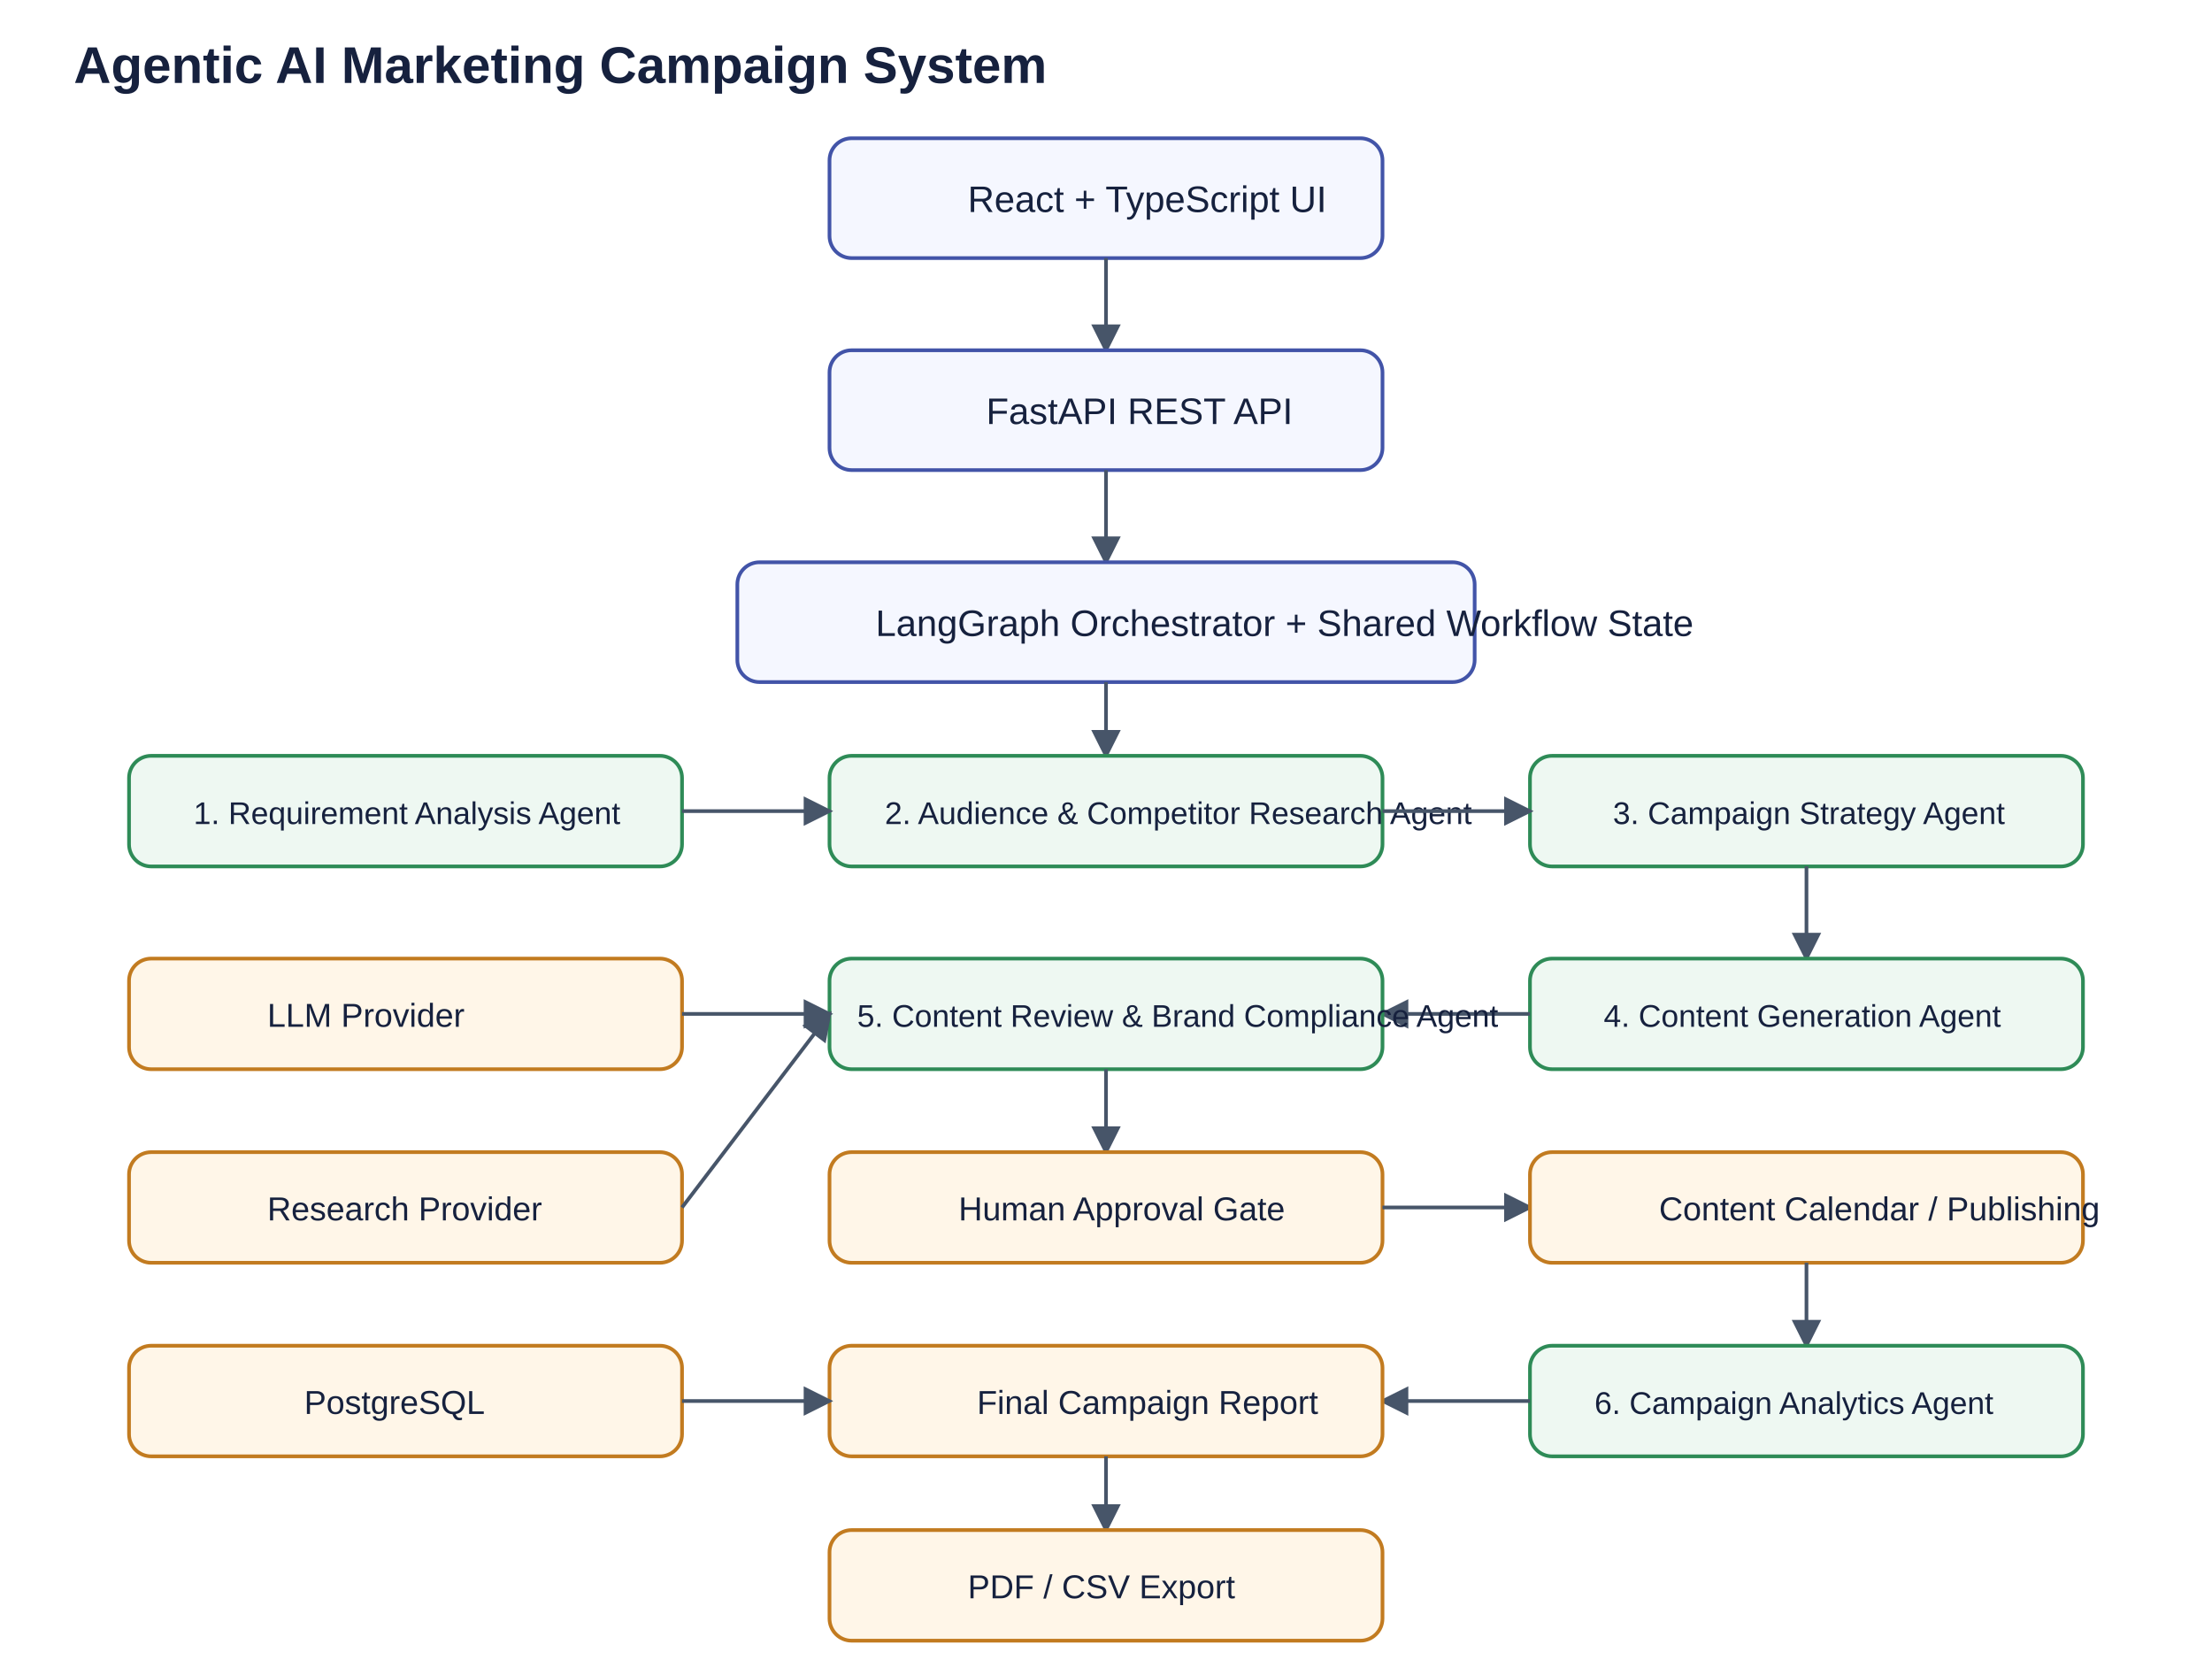
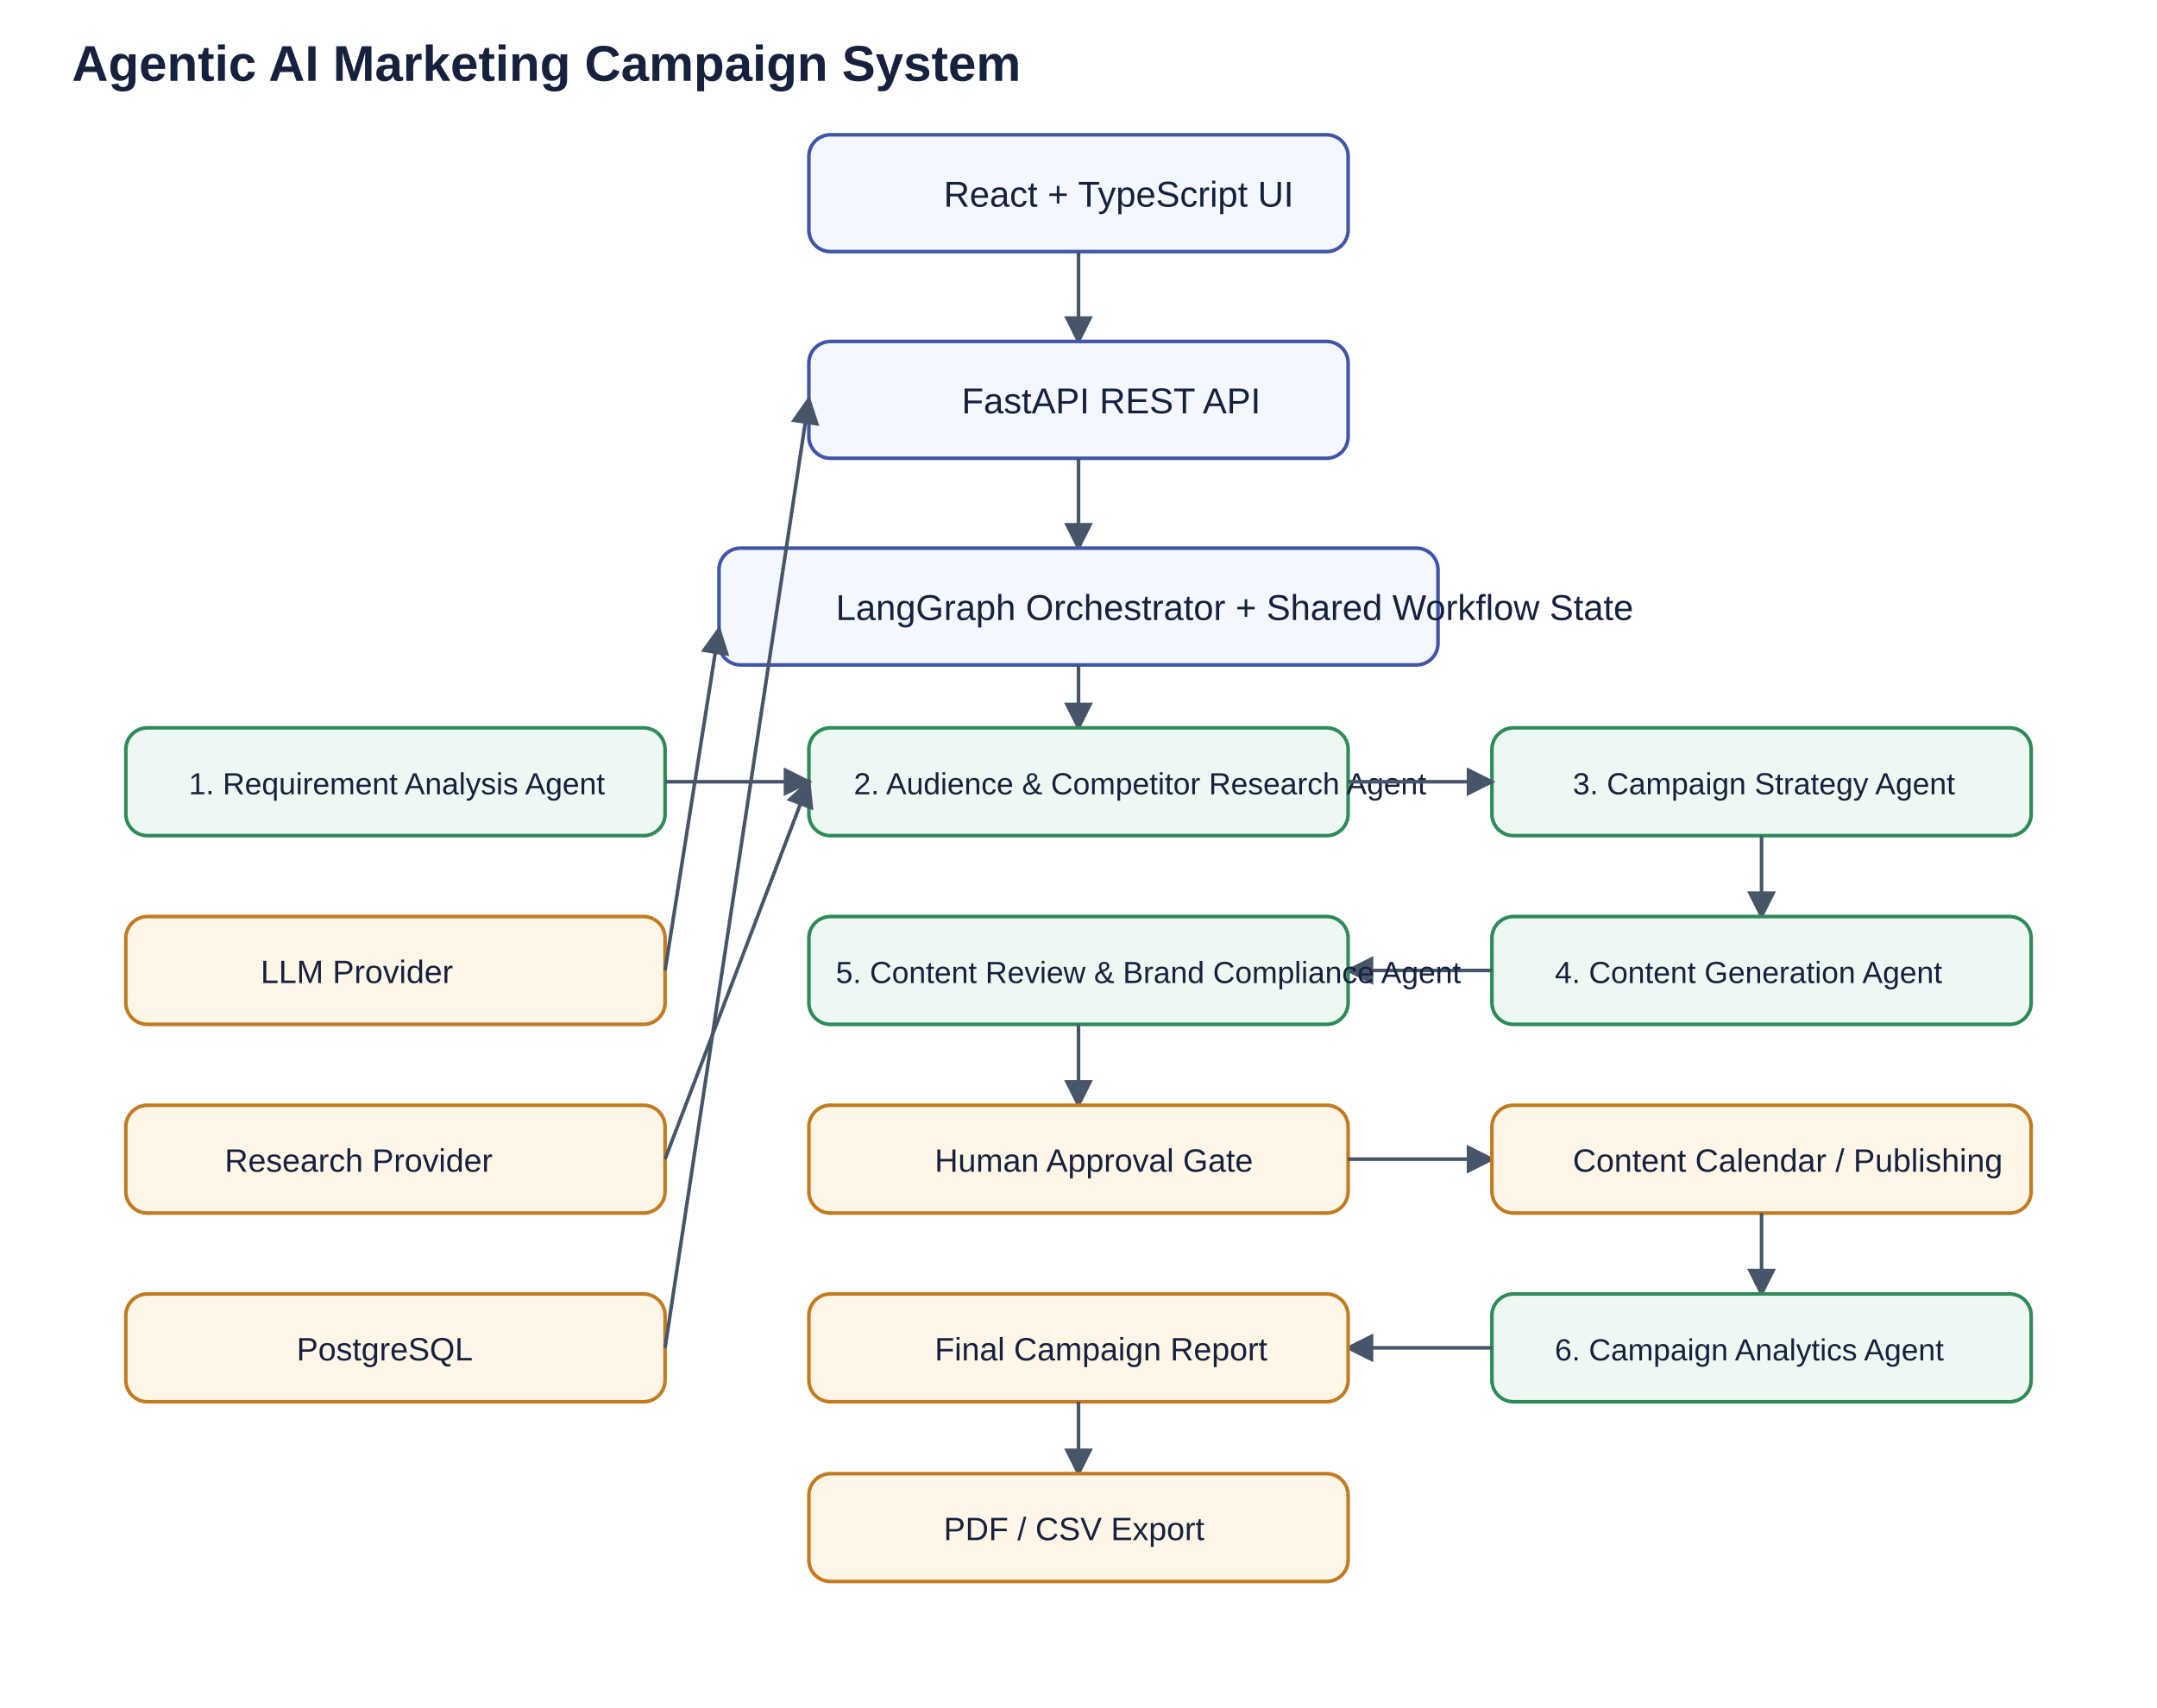
- <svg xmlns="http://www.w3.org/2000/svg" width="1200" height="900" viewBox="0 0 1200 900">
-   <style> text{font-family:Arial,sans-serif;fill:#16213e} .box{fill:#f5f7ff;stroke:#4254a8;stroke-width:2} .agent{fill:#eef8f2;stroke:#2e8b57;stroke-width:2} .aux{fill:#fff6e8;stroke:#c27b20;stroke-width:2} .arrow{stroke:#475569;stroke-width:2;marker-end:url(#a)} </style>
+ <svg xmlns="http://www.w3.org/2000/svg" width="1200" height="950" viewBox="0 0 1200 950">
+   <style>
+ text{font-family:Arial,sans-serif;fill:#16213e}
+ .box{fill:#f5f7ff;stroke:#4254a8;stroke-width:2}
+ .agent{fill:#eef8f2;stroke:#2e8b57;stroke-width:2}
+ .aux{fill:#fff6e8;stroke:#c27b20;stroke-width:2}
+ .arrow{stroke:#475569;stroke-width:2;fill:none;marker-end:url(#a)}
+ </style>
  <defs>
    <marker id="a" markerWidth="8" markerHeight="8" refX="7" refY="4" orient="auto">
      <path d="M0,0 L8,4 L0,8 z" fill="#475569" />
    </marker>
  </defs>
-   <text x="40" y="45" font-size="28" font-weight="700"> Agentic AI Marketing Campaign System </text>
+   <text x="40" y="45" font-size="28" font-weight="700">
+ Agentic AI Marketing Campaign System
+ </text>
  <rect class="box" x="450" y="75" width="300" height="65" rx="12" />
  <text x="525" y="115" font-size="20">React + TypeScript UI</text>
  <line class="arrow" x1="600" y1="140" x2="600" y2="190" />
  <rect class="box" x="450" y="190" width="300" height="65" rx="12" />
  <text x="535" y="230" font-size="20">FastAPI REST API</text>
  <line class="arrow" x1="600" y1="255" x2="600" y2="305" />
  <rect class="box" x="400" y="305" width="400" height="65" rx="12" />
-   <text x="475" y="345" font-size="20"> LangGraph Orchestrator + Shared Workflow State </text>
-   <line class="arrow" x1="600" y1="370" x2="600" y2="410" />
-   <rect class="agent" x="70" y="410" width="300" height="60" rx="12" />
-   <text x="105" y="447" font-size="17">1. Requirement Analysis Agent</text>
-   <rect class="agent" x="450" y="410" width="300" height="60" rx="12" />
-   <text x="480" y="447" font-size="17"> 2. Audience &amp; Competitor Research Agent </text>
-   <rect class="agent" x="830" y="410" width="300" height="60" rx="12" />
-   <text x="875" y="447" font-size="17">3. Campaign Strategy Agent</text>
-   <line class="arrow" x1="370" y1="440" x2="450" y2="440" />
-   <line class="arrow" x1="750" y1="440" x2="830" y2="440" />
-   <line class="arrow" x1="980" y1="470" x2="980" y2="520" />
-   <rect class="agent" x="830" y="520" width="300" height="60" rx="12" />
-   <text x="870" y="557" font-size="17">4. Content Generation Agent</text>
-   <line class="arrow" x1="830" y1="550" x2="750" y2="550" />
-   <rect class="agent" x="450" y="520" width="300" height="60" rx="12" />
-   <text x="465" y="557" font-size="17"> 5. Content Review &amp; Brand Compliance Agent </text>
-   <line class="arrow" x1="600" y1="580" x2="600" y2="625" />
-   <rect class="aux" x="450" y="625" width="300" height="60" rx="12" />
-   <text x="520" y="662" font-size="18">Human Approval Gate</text>
-   <line class="arrow" x1="750" y1="655" x2="830" y2="655" />
-   <rect class="aux" x="830" y="625" width="300" height="60" rx="12" />
-   <text x="900" y="662" font-size="18">Content Calendar / Publishing</text>
-   <line class="arrow" x1="980" y1="685" x2="980" y2="730" />
-   <rect class="agent" x="830" y="730" width="300" height="60" rx="12" />
-   <text x="865" y="767" font-size="17">6. Campaign Analytics Agent</text>
-   <line class="arrow" x1="830" y1="760" x2="750" y2="760" />
-   <rect class="aux" x="450" y="730" width="300" height="60" rx="12" />
-   <text x="530" y="767" font-size="18">Final Campaign Report</text>
-   <line class="arrow" x1="600" y1="790" x2="600" y2="830" />
-   <rect class="aux" x="450" y="830" width="300" height="60" rx="12" />
-   <text x="525" y="867" font-size="18">PDF / CSV Export</text>
-   <rect class="aux" x="70" y="520" width="300" height="60" rx="12" />
-   <text x="145" y="557" font-size="18">LLM Provider</text>
-   <line class="arrow" x1="370" y1="550" x2="450" y2="550" />
-   <rect class="aux" x="70" y="625" width="300" height="60" rx="12" />
-   <text x="145" y="662" font-size="18">Research Provider</text>
-   <line class="arrow" x1="370" y1="655" x2="450" y2="550" />
-   <rect class="aux" x="70" y="730" width="300" height="60" rx="12" />
-   <text x="165" y="767" font-size="18">PostgreSQL</text>
-   <line class="arrow" x1="370" y1="760" x2="450" y2="760" />
+   <text x="465" y="345" font-size="20">
+ LangGraph Orchestrator + Shared Workflow State
+ </text>
+   <line class="arrow" x1="600" y1="370" x2="600" y2="405" />
+   <rect class="agent" x="70" y="405" width="300" height="60" rx="12" />
+   <text x="105" y="442" font-size="17">
+ 1. Requirement Analysis Agent
+ </text>
+   <rect class="agent" x="450" y="405" width="300" height="60" rx="12" />
+   <text x="475" y="442" font-size="17">
+ 2. Audience &amp; Competitor Research Agent
+ </text>
+   <rect class="agent" x="830" y="405" width="300" height="60" rx="12" />
+   <text x="875" y="442" font-size="17">
+ 3. Campaign Strategy Agent
+ </text>
+   <line class="arrow" x1="370" y1="435" x2="450" y2="435" />
+   <line class="arrow" x1="750" y1="435" x2="830" y2="435" />
+   <line class="arrow" x1="980" y1="465" x2="980" y2="510" />
+   <rect class="agent" x="830" y="510" width="300" height="60" rx="12" />
+   <text x="865" y="547" font-size="17">
+ 4. Content Generation Agent
+ </text>
+   <line class="arrow" x1="830" y1="540" x2="750" y2="540" />
+   <rect class="agent" x="450" y="510" width="300" height="60" rx="12" />
+   <text x="465" y="547" font-size="17">
+ 5. Content Review &amp; Brand Compliance Agent
+ </text>
+   <line class="arrow" x1="600" y1="570" x2="600" y2="615" />
+   <rect class="aux" x="450" y="615" width="300" height="60" rx="12" />
+   <text x="520" y="652" font-size="18">
+ Human Approval Gate
+ </text>
+   <line class="arrow" x1="750" y1="645" x2="830" y2="645" />
+   <rect class="aux" x="830" y="615" width="300" height="60" rx="12" />
+   <text x="875" y="652" font-size="18">
+ Content Calendar / Publishing
+ </text>
+   <line class="arrow" x1="980" y1="675" x2="980" y2="720" />
+   <rect class="agent" x="830" y="720" width="300" height="60" rx="12" />
+   <text x="865" y="757" font-size="17">
+ 6. Campaign Analytics Agent
+ </text>
+   <line class="arrow" x1="830" y1="750" x2="750" y2="750" />
+   <rect class="aux" x="450" y="720" width="300" height="60" rx="12" />
+   <text x="520" y="757" font-size="18">
+ Final Campaign Report
+ </text>
+   <line class="arrow" x1="600" y1="780" x2="600" y2="820" />
+   <rect class="aux" x="450" y="820" width="300" height="60" rx="12" />
+   <text x="525" y="857" font-size="18">
+ PDF / CSV Export
+ </text>
+   <rect class="aux" x="70" y="510" width="300" height="60" rx="12" />
+   <text x="145" y="547" font-size="18">
+ LLM Provider
+ </text>
+   <line class="arrow" x1="370" y1="540" x2="400" y2="350" />
+   <rect class="aux" x="70" y="615" width="300" height="60" rx="12" />
+   <text x="125" y="652" font-size="18">
+ Research Provider
+ </text>
+   <line class="arrow" x1="370" y1="645" x2="450" y2="435" />
+   <rect class="aux" x="70" y="720" width="300" height="60" rx="12" />
+   <text x="165" y="757" font-size="18">
+ PostgreSQL
+ </text>
+   <line class="arrow" x1="370" y1="750" x2="450" y2="222" />
</svg>
